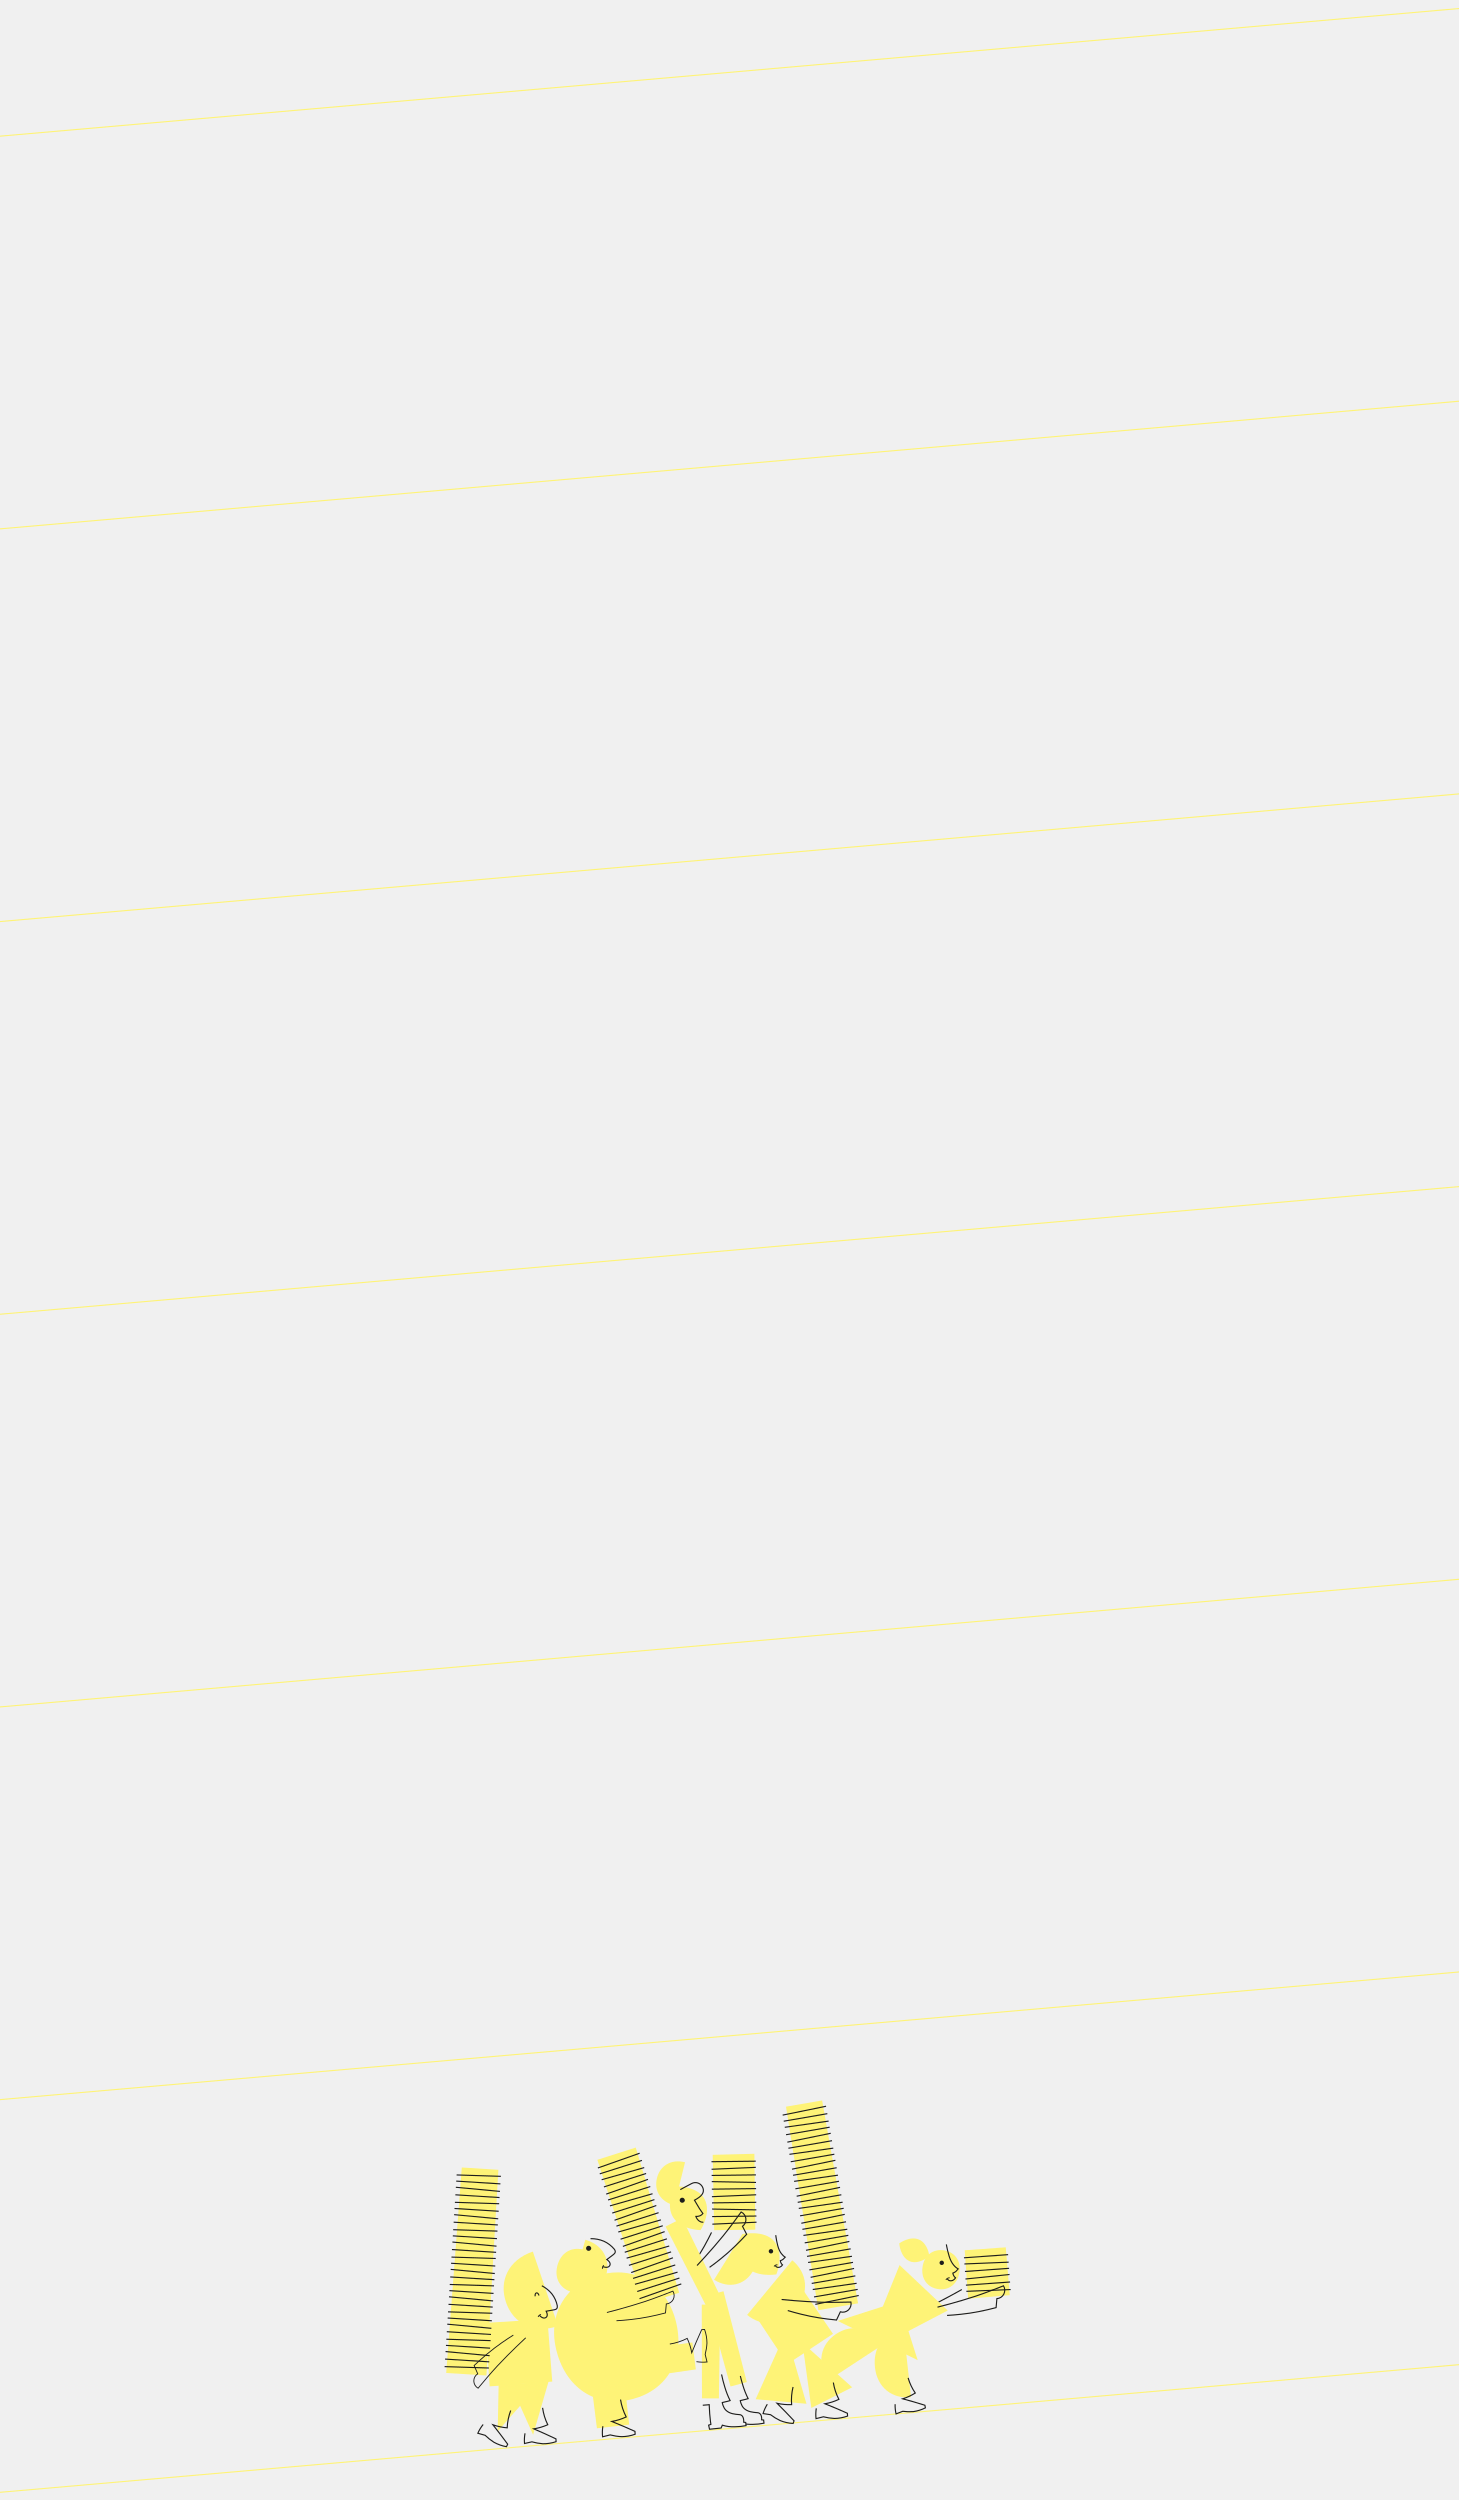
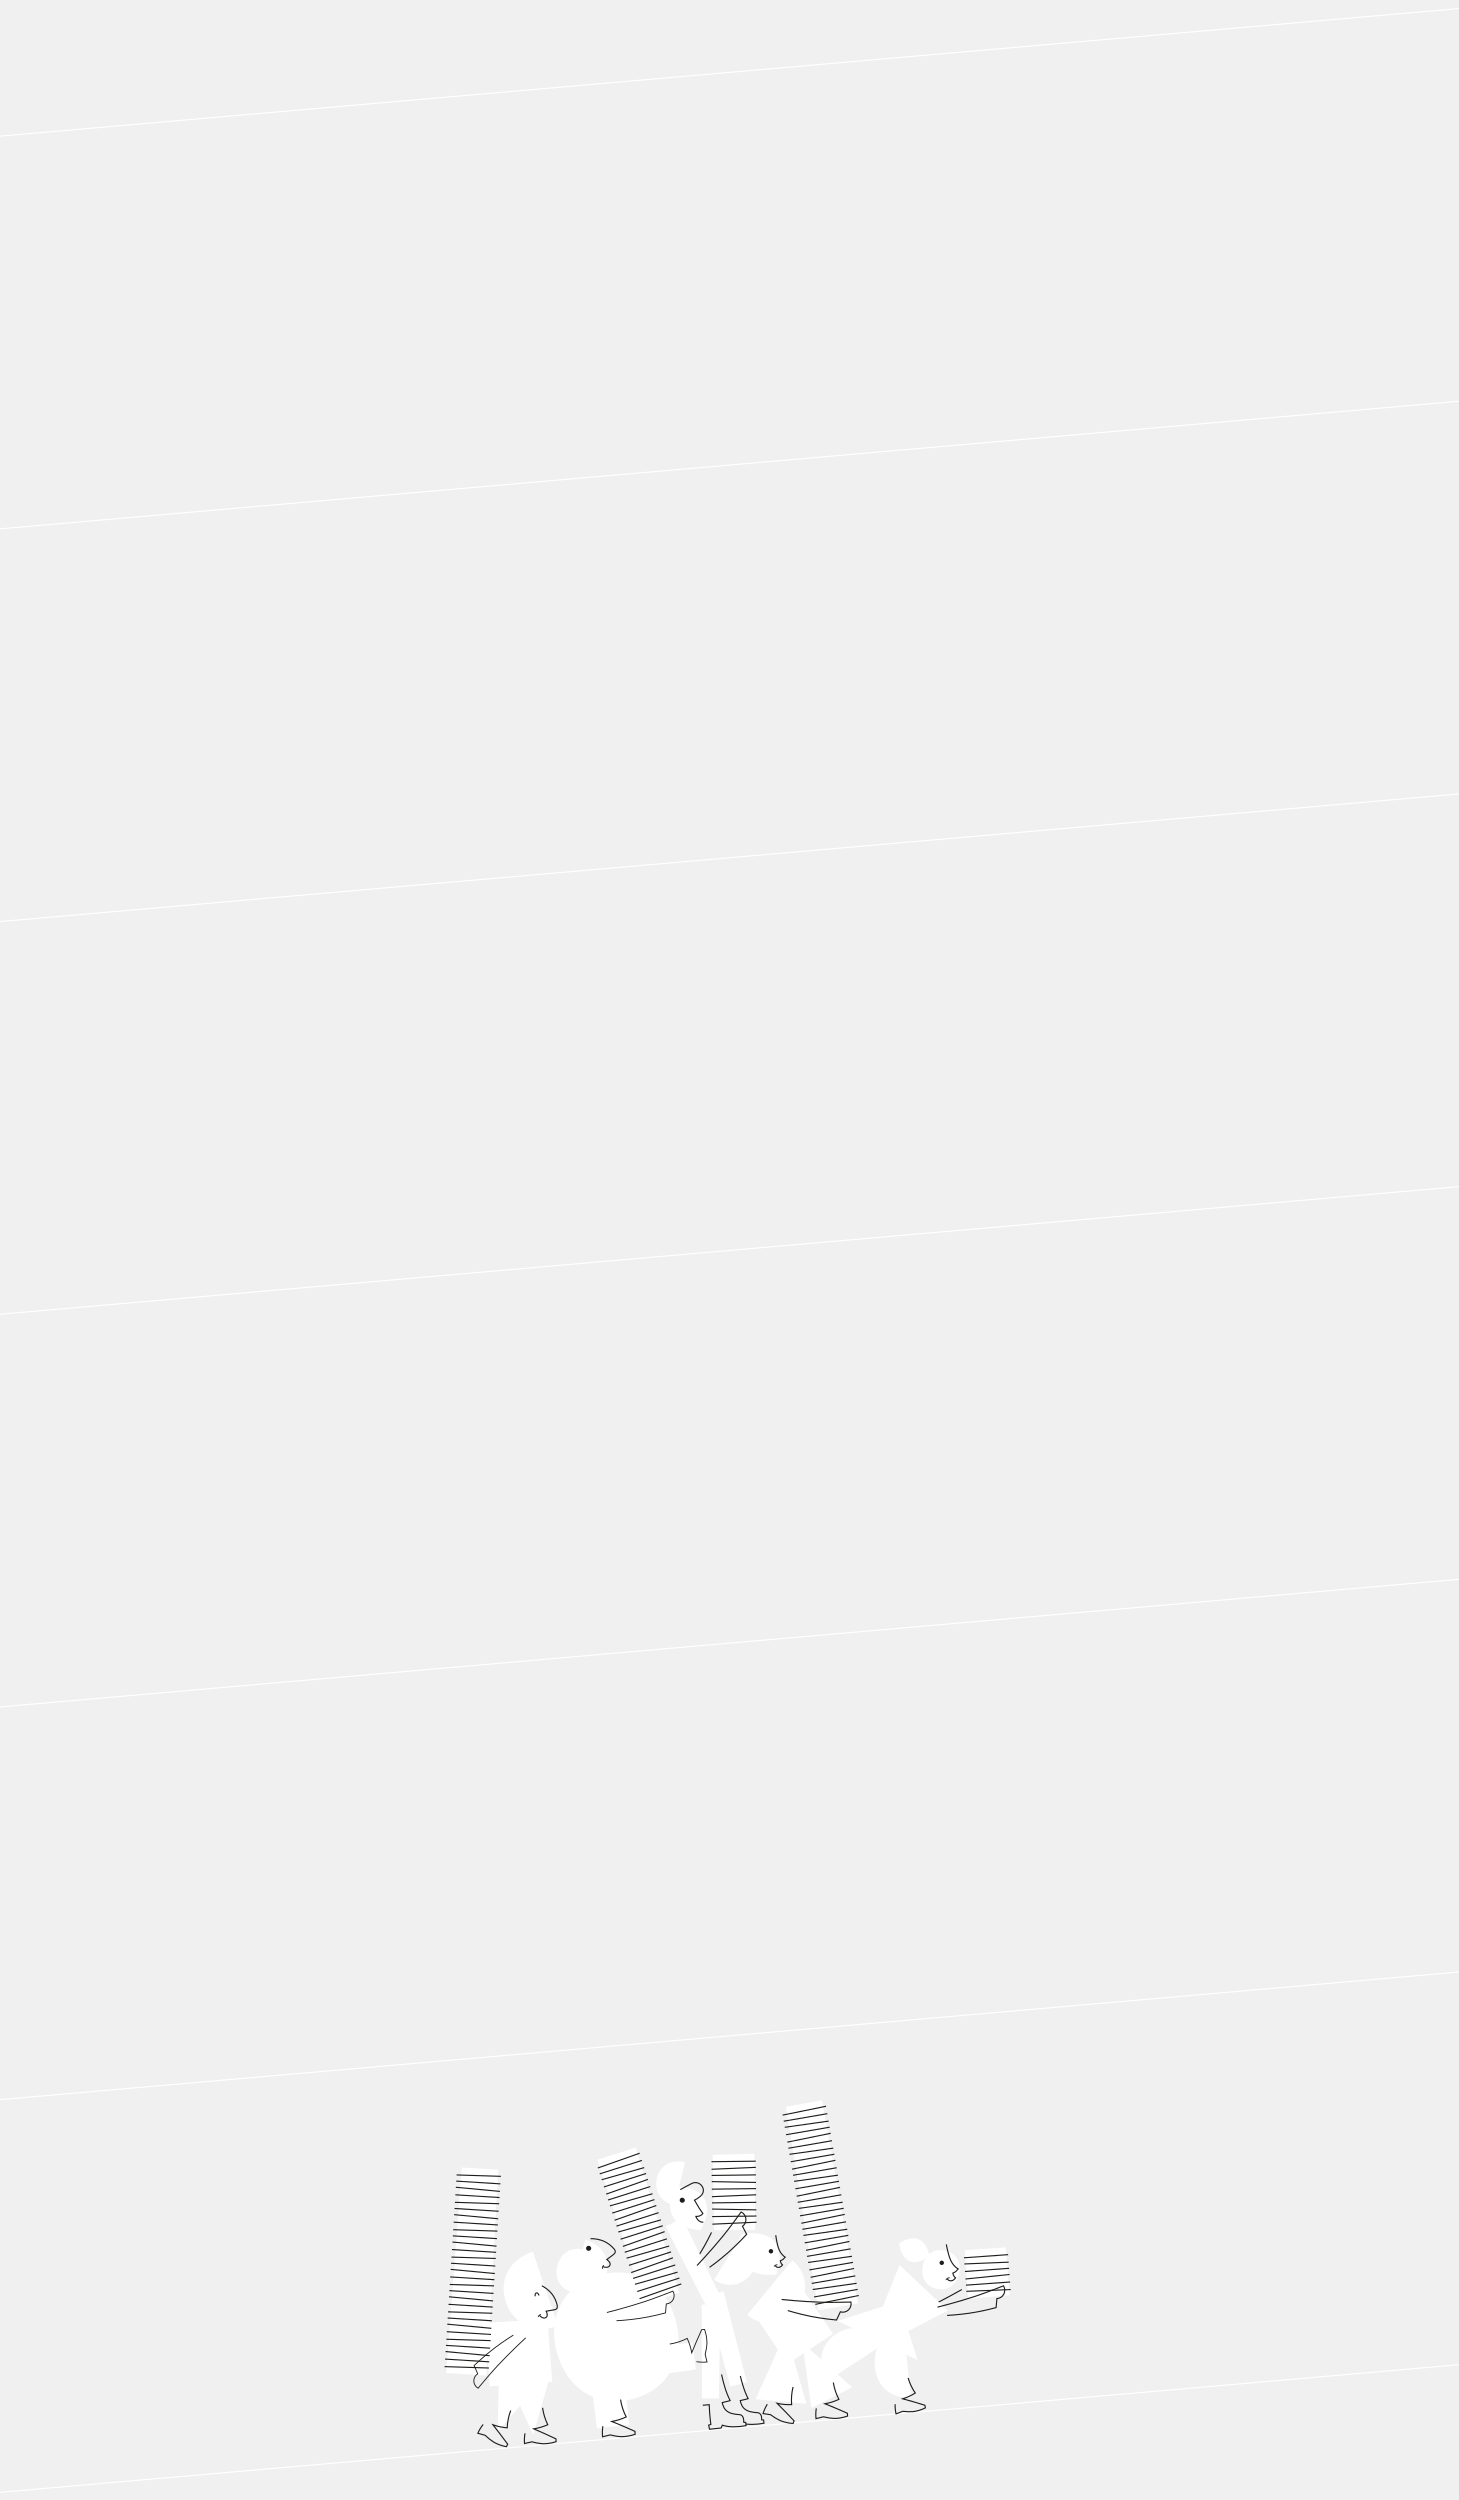
<svg xmlns="http://www.w3.org/2000/svg" viewBox="0 0 1288 2207">
  <g id="Layer_2" data-name="Layer 2">
-     <line x1="-129.05" y1="2211.5" x2="1414.05" y2="2076.5" style="fill:none;stroke:#fef377;stroke-miterlimit:10" />
-     <line x1="-129.05" y1="1864.84" x2="1414.05" y2="1729.83" style="fill:none;stroke:#fef377;stroke-miterlimit:10" />
-     <line x1="-129.05" y1="1518.17" x2="1414.05" y2="1383.16" style="fill:none;stroke:#fef377;stroke-miterlimit:10" />
-     <line x1="-129.05" y1="1171.5" x2="1414.05" y2="1036.5" style="fill:none;stroke:#fef377;stroke-miterlimit:10" />
-     <line x1="-129.05" y1="824.84" x2="1414.05" y2="689.83" style="fill:none;stroke:#fef377;stroke-miterlimit:10" />
-     <line x1="-129.05" y1="478.17" x2="1414.05" y2="343.16" style="fill:none;stroke:#fef377;stroke-miterlimit:10" />
-     <line x1="-129.05" y1="131.5" x2="1414.05" y2="-3.5" style="fill:none;stroke:#fef377;stroke-miterlimit:10" />
+     <line x1="-129.05" y1="2211.5" x2="1414.05" y2="2076.5" style="fill:none;stroke:#fff;stroke-miterlimit:10" />
+     <line x1="-129.05" y1="1864.84" x2="1414.05" y2="1729.83" style="fill:none;stroke:#fff;stroke-miterlimit:10" />
+     <line x1="-129.05" y1="1518.17" x2="1414.05" y2="1383.16" style="fill:none;stroke:#fff;stroke-miterlimit:10" />
+     <line x1="-129.05" y1="1171.5" x2="1414.05" y2="1036.5" style="fill:none;stroke:#fff;stroke-miterlimit:10" />
+     <line x1="-129.05" y1="824.84" x2="1414.05" y2="689.83" style="fill:none;stroke:#fff;stroke-miterlimit:10" />
+     <line x1="-129.05" y1="478.17" x2="1414.05" y2="343.16" style="fill:none;stroke:#fff;stroke-miterlimit:10" />
+     <line x1="-129.05" y1="131.5" x2="1414.05" y2="-3.5" style="fill:none;stroke:#fff;stroke-miterlimit:10" />
  </g>
  <g id="Layer_1" data-name="Layer 1">
-     <path d="M659.56,2043.6l39.85-48.23c13.28,11,15.41,28.32,3.43,42.82-12.41,15-30,16.38-43.28,5.41" style="fill:#fef377" />
-     <polygon points="693.66 2058.8 711.96 2122.07 667.09 2118.02 693.66 2058.8" style="fill:#fef377" />
+     <path d="M659.56,2043.6l39.85-48.23c13.28,11,15.41,28.32,3.43,42.82-12.41,15-30,16.38-43.28,5.41" style="fill:#fff" />
+     <polygon points="693.66 2058.8 711.96 2122.07 667.09 2118.02 693.66 2058.8" style="fill:#fff" />
    <path d="M700.1,2107.23a48.56,48.56,0,0,0-1.26,15.59,51,51,0,0,1-12.83-1.17s3.23,3.18,7.43,7.52c3.19,3.3,7.54,7.93,7.54,7.93l-.81,2.34a35.63,35.63,0,0,1-11.51-2.58,47.79,47.79,0,0,1-8.42-5.16l-6.62-1a35.37,35.37,0,0,1,3.75-8.25" style="fill:none;stroke:#1d1d1b" />
-     <polygon points="735.37 2060.34 695.13 2087.01 668.45 2046.77 707.82 2019.92 735.37 2060.34" style="fill:#fef377" />
-     <polygon points="708.34 2068.1 752.28 2107.51 716.26 2125.73 708.34 2068.1" style="fill:#fef377" />
+     <polygon points="735.37 2060.34 695.13 2087.01 668.45 2046.77 707.82 2019.92 735.37 2060.34" style="fill:#fff" />
+     <polygon points="708.34 2068.1 752.28 2107.51 716.26 2125.73 708.34 2068.1" style="fill:#fff" />
    <path d="M735.66,2103.3a48.46,48.46,0,0,0,4.91,14.85,50.6,50.6,0,0,1-12.27,3.92s4.21,1.67,9.78,4c4.22,1.8,10,4.36,10,4.36l.16,2.48a35.83,35.83,0,0,1-11.6,2.1,47.66,47.66,0,0,1-9.76-1.47l-6.51,1.63a35.87,35.87,0,0,1,.24-9.06" style="fill:none;stroke:#1d1d1b" />
-     <path d="M664.26,2005.66c-7.19,11.62-20.74,15.07-33.89,6.94l25-40.37c13.15,8.14,16.11,21.81,8.92,33.43" style="fill:#fef377" />
-     <path d="M685.34,2007.84s-18.8,3.3-27.83-8c-8.71-11-2.22-27.54-2.22-27.54s19.77-4.29,28.48,6.67c9,11.35,1.57,28.92,1.57,28.92" style="fill:#fef377" />
+     <path d="M664.26,2005.66c-7.19,11.62-20.74,15.07-33.89,6.94l25-40.37c13.15,8.14,16.11,21.81,8.92,33.43" style="fill:#fff" />
+     <path d="M685.34,2007.84s-18.8,3.3-27.83-8c-8.71-11-2.22-27.54-2.22-27.54s19.77-4.29,28.48,6.67c9,11.35,1.57,28.92,1.57,28.92" style="fill:#fff" />
    <path d="M683.31,2000.81a4.05,4.05,0,0,1,1.32-1.13,3.92,3.92,0,0,1,1.7-.33" style="fill:none;stroke:#1d1d1b;stroke-width:0.8px" />
    <path d="M684.84,1973.21s1,8.77,3.2,13.36,5.17,6.09,5.17,6.09a16.91,16.91,0,0,1-2,1.94,8.36,8.36,0,0,1-2.34,1.17,6.19,6.19,0,0,0,.7,2.16,5,5,0,0,0,1.25,1.57,5.35,5.35,0,0,1-2.55,2c-2.93.78-3.81-1.49-3.81-1.49" style="fill:none;stroke:#1d1d1b" />
-     <polygon points="757.49 2033.38 725.77 1854.26 693.87 1859.77 722.44 2039.43 757.49 2033.38" style="fill:#fef377" />
+     <polygon points="757.49 2033.38 725.77 1854.26 693.87 1859.77 722.44 2039.43 757.49 2033.38" style="fill:#fff" />
    <line x1="719.77" y1="2034.29" x2="758.08" y2="2026.46" style="fill:none;stroke:#1d1d1b" />
    <line x1="718.64" y1="2027.73" x2="757.15" y2="2021.08" style="fill:none;stroke:#1d1d1b" />
    <line x1="717.5" y1="2021.17" x2="756.22" y2="2015.71" style="fill:none;stroke:#1d1d1b" />
    <line x1="716.58" y1="2015.8" x2="755.09" y2="2009.15" style="fill:none;stroke:#1d1d1b" />
    <line x1="715.65" y1="2010.42" x2="753.96" y2="2002.59" style="fill:none;stroke:#1d1d1b" />
    <line x1="714.52" y1="2003.86" x2="753.03" y2="1997.22" style="fill:none;stroke:#1d1d1b" />
    <line x1="713.39" y1="1997.3" x2="752.11" y2="1991.85" style="fill:none;stroke:#1d1d1b" />
    <line x1="712.46" y1="1991.93" x2="750.97" y2="1985.28" style="fill:none;stroke:#1d1d1b" />
    <line x1="711.53" y1="1986.56" x2="749.84" y2="1978.72" style="fill:none;stroke:#1d1d1b" />
    <line x1="710.4" y1="1980" x2="748.91" y2="1973.35" style="fill:none;stroke:#1d1d1b" />
    <line x1="709.27" y1="1973.43" x2="747.99" y2="1967.98" style="fill:none;stroke:#1d1d1b" />
    <line x1="708.34" y1="1968.06" x2="746.86" y2="1961.42" style="fill:none;stroke:#1d1d1b" />
    <line x1="707.41" y1="1962.69" x2="745.72" y2="1954.85" style="fill:none;stroke:#1d1d1b" />
    <line x1="706.28" y1="1956.13" x2="744.8" y2="1949.48" style="fill:none;stroke:#1d1d1b" />
    <line x1="705.15" y1="1949.57" x2="743.87" y2="1944.11" style="fill:none;stroke:#1d1d1b" />
    <line x1="704.22" y1="1944.2" x2="742.74" y2="1937.55" style="fill:none;stroke:#1d1d1b" />
    <line x1="703.3" y1="1938.82" x2="741.6" y2="1930.99" style="fill:none;stroke:#1d1d1b" />
    <line x1="702.16" y1="1932.26" x2="740.68" y2="1925.62" style="fill:none;stroke:#1d1d1b" />
    <line x1="701.03" y1="1925.7" x2="739.75" y2="1920.24" style="fill:none;stroke:#1d1d1b" />
    <line x1="700.1" y1="1920.33" x2="738.62" y2="1913.68" style="fill:none;stroke:#1d1d1b" />
    <line x1="699.18" y1="1914.96" x2="737.49" y2="1907.12" style="fill:none;stroke:#1d1d1b" />
    <line x1="698.05" y1="1908.39" x2="736.56" y2="1901.75" style="fill:none;stroke:#1d1d1b" />
    <line x1="696.91" y1="1901.83" x2="735.63" y2="1896.38" style="fill:none;stroke:#1d1d1b" />
    <line x1="695.99" y1="1896.46" x2="734.5" y2="1889.82" style="fill:none;stroke:#1d1d1b" />
    <line x1="695.06" y1="1891.09" x2="733.37" y2="1883.25" style="fill:none;stroke:#1d1d1b" />
    <line x1="693.93" y1="1884.53" x2="732.44" y2="1877.88" style="fill:none;stroke:#1d1d1b" />
    <line x1="692.79" y1="1877.97" x2="731.51" y2="1872.51" style="fill:none;stroke:#1d1d1b" />
    <line x1="691.87" y1="1872.59" x2="730.38" y2="1865.95" style="fill:none;stroke:#1d1d1b" />
    <line x1="690.94" y1="1867.22" x2="729.25" y2="1859.39" style="fill:none;stroke:#1d1d1b" />
    <path d="M695.44,2039.75s8.53,2.7,19.56,5,23.47,3.36,23.47,3.36l3.38-7.2a7.41,7.41,0,0,0,7.13-1.66,7.52,7.52,0,0,0,2.23-7c-6.4.15-17.27.43-26.28.15-16.64-.5-34.91-2.41-34.91-2.41" style="fill:none;stroke:#1d1d1b" />
    <path d="M825.84,2033.73l11.65-6.15c6.89-3.64,11.57-6.4,11.57-6.4" style="fill:none;stroke:#1d1d1b" />
-     <path d="M797.66,2056.42l6.6,59.79c-16.46,1.82-29.86-8.32-31.85-26.3-2.06-18.63,8.78-31.67,25.25-33.49" style="fill:#fef377" />
-     <path d="M738.25,2060.33c13.86-9.08,30.52-5.92,40.78,9.76l-48.13,31.52c-10.27-15.68-6.51-32.21,7.35-41.28" style="fill:#fef377" />
-     <path d="M828,2020.78c-9.36-1.47-15.21-9.24-13.54-19.88,1.62-10.28,9.55-15.75,18.92-14.28s15.23,9.12,13.62,19.39c-1.68,10.65-9.63,16.25-19,14.77" style="fill:#fef377" />
-     <polygon points="762.25 2078.59 794.13 1999.62 836.64 2039.72 762.25 2078.59" style="fill:#fef377" />
+     <path d="M797.66,2056.42l6.6,59.79c-16.46,1.82-29.86-8.32-31.85-26.3-2.06-18.63,8.78-31.67,25.25-33.49" style="fill:#fff" />
+     <path d="M738.25,2060.33c13.86-9.08,30.52-5.92,40.78,9.76l-48.13,31.52c-10.27-15.68-6.51-32.21,7.35-41.28" style="fill:#fff" />
+     <path d="M828,2020.78c-9.36-1.47-15.21-9.24-13.54-19.88,1.62-10.28,9.55-15.75,18.92-14.28s15.23,9.12,13.62,19.39c-1.68,10.65-9.63,16.25-19,14.77" style="fill:#fff" />
+     <polygon points="762.25 2078.59 794.13 1999.62 836.64 2039.72 762.25 2078.59" style="fill:#fff" />
    <path d="M801.68,2099.18a46.26,46.26,0,0,0,6.32,13.4,47.94,47.94,0,0,1-11.07,5.09s4.15,1.09,9.65,2.68c4.17,1.2,9.92,3,9.92,3l.44,2.31a33.63,33.63,0,0,1-10.66,3.31,45.19,45.19,0,0,1-9.33-.27l-5.92,2.28a33.41,33.41,0,0,1-.82-8.54" style="fill:none;stroke:#1d1d1b" />
    <path d="M835,2012.65a4.6,4.6,0,0,1,1.47-1.38,4.51,4.51,0,0,1,1.94-.47" style="fill:none;stroke:#1d1d1b;stroke-width:0.8px" />
    <path d="M835.44,1981.35s1.59,9.88,4.3,15,6.18,6.67,6.18,6.67a18.79,18.79,0,0,1-2.16,2.29,9.82,9.82,0,0,1-2.61,1.43,7.08,7.08,0,0,0,.89,2.42,5.61,5.61,0,0,0,1.51,1.72,6.13,6.13,0,0,1-2.81,2.39c-3.31,1-4.42-1.52-4.42-1.52" style="fill:none;stroke:#1d1d1b" />
    <path d="M831.92,1999.47a1.94,1.94,0,1,1,1.37-2.17,1.82,1.82,0,0,1-1.37,2.17" style="fill:#1d1d1b" />
-     <path d="M793.85,1980.47s9.52-7.06,17.69-3.26c7.89,3.66,8.89,14.68,8.89,14.68s-9.79,7.88-17.67,4.21c-8.17-3.8-8.91-15.63-8.91-15.63" style="fill:#fef377" />
-     <polygon points="793.62 2031.6 810.12 2083.56 739.5 2048.93 793.62 2031.6" style="fill:#fef377" />
-     <polygon points="854.7 2029.29 891.39 2026.17 887.88 1983.94 851.64 1986.53 854.7 2029.29" style="fill:#fef377" />
+     <path d="M793.85,1980.47s9.52-7.06,17.69-3.26c7.89,3.66,8.89,14.68,8.89,14.68s-9.79,7.88-17.67,4.21c-8.17-3.8-8.91-15.63-8.91-15.63" style="fill:#fff" />
+     <polygon points="793.62 2031.6 810.12 2083.56 739.5 2048.93 793.62 2031.6" style="fill:#fff" />
+     <polygon points="854.7 2029.29 891.39 2026.17 887.88 1983.94 851.64 1986.53 854.7 2029.29" style="fill:#fff" />
    <line x1="853.1" y1="2022.78" x2="892.17" y2="2021.2" style="fill:none;stroke:#1d1d1b" />
    <line x1="852.71" y1="2017.34" x2="891.69" y2="2014.55" style="fill:none;stroke:#1d1d1b" />
    <line x1="852.32" y1="2011.9" x2="891.22" y2="2007.91" style="fill:none;stroke:#1d1d1b" />
    <line x1="851.85" y1="2005.26" x2="890.83" y2="2002.47" style="fill:none;stroke:#1d1d1b" />
    <line x1="851.37" y1="1998.62" x2="890.44" y2="1997.04" style="fill:none;stroke:#1d1d1b" />
    <line x1="850.98" y1="1993.18" x2="889.97" y2="1990.4" style="fill:none;stroke:#1d1d1b" />
    <path d="M836.07,2044.05s8.95-.39,20.08-2,23.2-4.88,23.2-4.88l.71-7.93a7.4,7.4,0,0,0,6.12-4,7.54,7.54,0,0,0-.28-7.32c-6,2.34-16.08,6.32-24.64,9.15-15.81,5.23-33.63,9.69-33.63,9.69" style="fill:none;stroke:#1d1d1b" />
    <path d="M628.12,1970.78c-1.48,3-4,8-6.31,12.09-4.27,7.51-9.57,15.43-9.57,15.43" style="fill:none;stroke:#1d1d1b" />
-     <polygon points="619.7 2117.27 619.51 2034.47 635.91 2034.51 634.63 2117.3 619.7 2117.27" style="fill:#fef377" />
-     <polygon points="644.89 2106.81 622.85 2027 638.68 2022.71 659.3 2102.9 644.89 2106.81" style="fill:#fef377" />
-     <polygon points="638.54 2032.57 602.21 1958.16 587.56 1965.56 625.22 2039.3 638.54 2032.57" style="fill:#fef377" />
-     <path d="M618.46,1968.75s-18.26-.11-24.81-12.34c-6.32-11.81,2.63-26.31,2.63-26.31s19.34-.65,25.66,11.16c6.55,12.24-3.48,27.49-3.48,27.49" style="fill:#fef377" />
-     <path d="M579.94,1922.84c2.69-10.92,12.44-17.06,24.8-14l-9.35,38c-12.36-3-18.14-13-15.45-23.94" style="fill:#fef377" />
+     <polygon points="619.7 2117.27 619.51 2034.47 635.91 2034.51 634.63 2117.3 619.7 2117.27" style="fill:#fff" />
+     <polygon points="644.89 2106.81 622.85 2027 638.68 2022.71 659.3 2102.9 644.89 2106.81" style="fill:#fff" />
+     <polygon points="638.54 2032.57 602.21 1958.16 587.56 1965.56 625.22 2039.3 638.54 2032.57" style="fill:#fff" />
+     <path d="M618.46,1968.75s-18.26-.11-24.81-12.34c-6.32-11.81,2.63-26.31,2.63-26.31s19.34-.65,25.66,11.16c6.55,12.24-3.48,27.49-3.48,27.49" style="fill:#fff" />
+     <path d="M579.94,1922.84c2.69-10.92,12.44-17.06,24.8-14l-9.35,38c-12.36-3-18.14-13-15.45-23.94" style="fill:#fff" />
    <path d="M600.58,1933s6.56-3.64,10-5.37a7,7,0,0,1,9.5,2.88c1.83,3.42.76,6.65-3,9.35a32,32,0,0,1-4,2.49s2.59,4.49,4.47,7.5c1,1.6,3,4.23,3,4.23a6,6,0,0,1-2.59,2,8.61,8.61,0,0,1-3.65.63,8.62,8.62,0,0,0,2.92,4c2.14,1.51,3.69.94,3.69.94" style="fill:none;stroke:#1d1d1b" />
    <path d="M603.8,1944a2.24,2.24,0,1,1,.44-2.69,1.95,1.95,0,0,1-.44,2.69" style="fill:#1d1d1b" />
    <path d="M637,2096.16a113.19,113.19,0,0,0,2.86,11.17,72.86,72.86,0,0,0,4.68,11.91s-3.22,1-6.93,1.74c0,0,.67,4.4,3.31,6.86,3.3,3.09,7.78,3.49,12,3.81s3.63,6.68,3.63,6.68l1.78.21.29,2.81a52.81,52.81,0,0,1-9.79,1,31.81,31.81,0,0,1-11.16-1.4l-1.07,2.51-10.23,1.06-.79-3.58,2-.71s-.7-3.94-1.06-9.29-.44-8.09-.44-8.09-2.61.32-5.68.49" style="fill:none;stroke:#1d1d1b" />
    <path d="M653.57,2097.52c.47,2,1.2,4.9,2.19,8.1a74,74,0,0,0,4.68,11.91s-3.22.95-6.92,1.74c0,0,.66,4.4,3.3,6.87,3.31,3.08,7.79,3.48,12,3.8s3.54,6.26,3.54,6.26l1.78.21.29,2.81a52.81,52.81,0,0,1-9.79,1,44.46,44.46,0,0,1-6.22-.25" style="fill:none;stroke:#1d1d1b" />
-     <polygon points="665.97 1901.35 629.16 1902.29 630.47 1968.81 666.79 1968.36 665.97 1901.35" style="fill:#fef377" />
+     <polygon points="665.97 1901.35 629.16 1902.29 630.47 1968.81 666.79 1968.36 665.97 1901.35" style="fill:#fff" />
    <line x1="628.7" y1="1956.8" x2="667.78" y2="1956.32" style="fill:none;stroke:#1d1d1b" />
    <line x1="628.62" y1="1950.15" x2="667.71" y2="1950.87" style="fill:none;stroke:#1d1d1b" />
    <line x1="628.55" y1="1944.7" x2="667.63" y2="1944.21" style="fill:none;stroke:#1d1d1b" />
    <line x1="628.48" y1="1939.24" x2="667.55" y2="1937.55" style="fill:none;stroke:#1d1d1b" />
    <line x1="628.4" y1="1932.59" x2="667.48" y2="1932.1" style="fill:none;stroke:#1d1d1b" />
    <line x1="628.32" y1="1925.93" x2="667.41" y2="1926.65" style="fill:none;stroke:#1d1d1b" />
    <line x1="628.25" y1="1920.48" x2="667.33" y2="1919.99" style="fill:none;stroke:#1d1d1b" />
    <line x1="628.18" y1="1915.03" x2="667.25" y2="1913.34" style="fill:none;stroke:#1d1d1b" />
    <line x1="628.1" y1="1908.37" x2="667.18" y2="1907.89" style="fill:none;stroke:#1d1d1b" />
    <line x1="628.87" y1="1963.5" x2="667.85" y2="1961.77" style="fill:none;stroke:#1d1d1b" />
    <path d="M626.41,2001.6s7.33-5.14,15.81-12.53,16.92-16.61,16.92-16.61l-3.66-7.06a7.42,7.42,0,0,0,3-6.67,7.52,7.52,0,0,0-4.18-6c-3.76,5.18-10.14,14-15.84,21C628,1986.61,615.35,2000,615.35,2000" style="fill:none;stroke:#1d1d1b" />
-     <path d="M514.63,1985.94l-9.27,37.59c-10.35-2.55-16.2-11.65-13.41-23,2.88-11.72,12.32-17.2,22.68-14.64" style="fill:#fef377" />
-     <polygon points="552.24 2112.02 555.44 2140.49 526.96 2143.69 523.44 2115.63 552.24 2112.02" style="fill:#fef377" />
-     <polygon points="587.42 2071.04 611.2 2067.94 614.29 2091.72 590.87 2095.08 587.42 2071.04" style="fill:#fef377" />
-     <path d="M559,2117.76c-30.16,8.17-58.18-7.23-67.43-41.36-8.92-32.93,7.6-60,37.76-68.15s58.07,6.84,67,39.78c9.25,34.12-7.17,61.56-37.32,69.73" style="fill:#fef377" />
-     <path d="M535.05,2008.51c-4,13.73-16.74,21-32.28,16.43l14-47.68c15.54,4.55,22.33,17.53,18.3,31.25" style="fill:#fef377" />
+     <path d="M514.63,1985.94l-9.27,37.59c-10.35-2.55-16.2-11.65-13.41-23,2.88-11.72,12.32-17.2,22.68-14.64" style="fill:#fff" />
+     <polygon points="552.24 2112.02 555.44 2140.49 526.96 2143.69 523.44 2115.63 552.24 2112.02" style="fill:#fff" />
+     <polygon points="587.42 2071.04 611.2 2067.94 614.29 2091.72 590.87 2095.08 587.42 2071.04" style="fill:#fff" />
+     <path d="M559,2117.76c-30.16,8.17-58.18-7.23-67.43-41.36-8.92-32.93,7.6-60,37.76-68.15s58.07,6.84,67,39.78c9.25,34.12-7.17,61.56-37.32,69.73" style="fill:#fff" />
+     <path d="M535.05,2008.51c-4,13.73-16.74,21-32.28,16.43l14-47.68c15.54,4.55,22.33,17.53,18.3,31.25" style="fill:#fff" />
    <path d="M547.81,2118.34a50.23,50.23,0,0,0,5,15.34,52.53,52.53,0,0,1-12.66,4s4.34,1.73,10.07,4.19c4.34,1.87,10.32,4.54,10.32,4.54l.16,2.55a36.43,36.43,0,0,1-12,2.13,49,49,0,0,1-10.06-1.55l-6.7,1.66a36.73,36.73,0,0,1,.27-9.34" style="fill:none;stroke:#1d1d1b" />
    <path d="M521.31,1976.29a28.91,28.91,0,0,1,11.78,2.26,26,26,0,0,1,9.18,7c1.49,2,1,3.42-.64,4.69l-5.91,4.48s4.06,2.54,2.62,5.27c-1.53,2.89-6.13,1-6.13,1" style="fill:none;stroke:#1d1d1b" />
    <path d="M531.81,2002.94a3.5,3.5,0,0,1,1.24-3.17" style="fill:none;stroke:#1d1d1b;stroke-width:0.8px" />
-     <polygon points="527.35 1906.65 568.73 2033.86 599.57 2024.03 561.23 1895.85 527.35 1906.65" style="fill:#fef377" />
+     <polygon points="527.35 1906.65 568.73 2033.86 599.57 2024.03 561.23 1895.85 527.35 1906.65" style="fill:#fff" />
    <line x1="564.68" y1="1900.86" x2="527.8" y2="1913.88" style="fill:none;stroke:#1d1d1b" />
    <line x1="566.7" y1="1907.21" x2="529.46" y2="1919.07" style="fill:none;stroke:#1d1d1b" />
    <line x1="568.72" y1="1913.55" x2="531.12" y2="1924.27" style="fill:none;stroke:#1d1d1b" />
    <line x1="570.37" y1="1918.74" x2="533.14" y2="1930.61" style="fill:none;stroke:#1d1d1b" />
    <line x1="572.03" y1="1923.94" x2="535.16" y2="1936.96" style="fill:none;stroke:#1d1d1b" />
    <line x1="574.05" y1="1930.28" x2="536.81" y2="1942.15" style="fill:none;stroke:#1d1d1b" />
    <line x1="576.07" y1="1936.63" x2="538.47" y2="1947.34" style="fill:none;stroke:#1d1d1b" />
    <line x1="577.73" y1="1941.82" x2="540.49" y2="1953.69" style="fill:none;stroke:#1d1d1b" />
    <line x1="579.38" y1="1947.01" x2="542.51" y2="1960.03" style="fill:none;stroke:#1d1d1b" />
    <line x1="581.41" y1="1953.36" x2="544.17" y2="1965.23" style="fill:none;stroke:#1d1d1b" />
    <line x1="583.43" y1="1959.7" x2="545.82" y2="1970.42" style="fill:none;stroke:#1d1d1b" />
    <line x1="585.08" y1="1964.9" x2="547.85" y2="1976.76" style="fill:none;stroke:#1d1d1b" />
    <line x1="586.74" y1="1970.09" x2="549.87" y2="1983.11" style="fill:none;stroke:#1d1d1b" />
    <line x1="588.76" y1="1976.44" x2="551.52" y2="1988.3" style="fill:none;stroke:#1d1d1b" />
    <line x1="590.78" y1="1982.78" x2="553.18" y2="1993.5" style="fill:none;stroke:#1d1d1b" />
    <line x1="592.44" y1="1987.97" x2="555.2" y2="1999.84" style="fill:none;stroke:#1d1d1b" />
    <line x1="594.09" y1="1993.17" x2="557.22" y2="2006.19" style="fill:none;stroke:#1d1d1b" />
    <line x1="596.11" y1="1999.51" x2="558.88" y2="2011.38" style="fill:none;stroke:#1d1d1b" />
    <line x1="598.14" y1="2005.86" x2="560.53" y2="2016.57" style="fill:none;stroke:#1d1d1b" />
    <line x1="599.79" y1="2011.05" x2="562.55" y2="2022.92" style="fill:none;stroke:#1d1d1b" />
    <line x1="601.45" y1="2016.24" x2="564.58" y2="2029.26" style="fill:none;stroke:#1d1d1b" />
    <path d="M544.23,2048.74s8.94-.38,20.07-2,23.2-4.89,23.2-4.89l.71-7.92a7.44,7.44,0,0,0,6.13-4,7.53,7.53,0,0,0-.29-7.31c-6,2.33-16.08,6.32-24.64,9.15-15.81,5.22-33.63,9.69-33.63,9.69" style="fill:none;stroke:#1d1d1b;stroke-width:0.8px" />
    <path d="M591.32,2069.32a50.17,50.17,0,0,0,15.35-5,52.4,52.4,0,0,1,4,12.67s1.75-4.33,4.22-10.06c1.88-4.34,4.56-10.31,4.56-10.31l2.55-.16a36.58,36.58,0,0,1,2.11,12,48.88,48.88,0,0,1-1.58,10l1.65,6.71a36.72,36.72,0,0,1-9.34-.29" style="fill:none;stroke:#1d1d1b;stroke-width:0.8px" />
-     <path d="M446.64,2032.35c6.4,18.93,24.57,28.32,46,21.07l-22.25-65.73c-21.42,7.25-30.14,25.74-23.73,44.66" style="fill:#fef377" />
-     <polygon points="432.25 2106.71 487.52 2102.46 483.27 2047.18 428.67 2050.67 432.25 2106.71" style="fill:#fef377" />
-     <polygon points="470.63 2149.44 484.43 2101.86 450.68 2104.89 470.63 2149.44" style="fill:#fef377" />
-     <polygon points="439.36 2146.31 472.14 2109.17 440.34 2097.5 439.36 2146.31" style="fill:#fef377" />
+     <path d="M446.64,2032.35c6.4,18.93,24.57,28.32,46,21.07l-22.25-65.73c-21.42,7.25-30.14,25.74-23.73,44.66" style="fill:#fff" />
+     <polygon points="432.25 2106.71 487.52 2102.46 483.27 2047.18 428.67 2050.67 432.25 2106.71" style="fill:#fff" />
+     <polygon points="470.63 2149.44 484.43 2101.86 450.68 2104.89 470.63 2149.44" style="fill:#fff" />
+     <polygon points="439.36 2146.31 472.14 2109.17 440.34 2097.5 439.36 2146.31" style="fill:#fff" />
    <path d="M478.33,2017.86a28,28,0,0,1,9,7.34,25.25,25.25,0,0,1,4.62,10.19c.37,2.37-.69,3.4-2.71,3.71l-7.08,1.24s2.27,3.9-.21,5.57c-2.64,1.77-5.72-1.92-5.72-1.92" style="fill:none;stroke:#1d1d1b" />
    <path d="M475.05,2045.41a3.41,3.41,0,0,1,2.55-2.17" style="fill:none;stroke:#1d1d1b;stroke-width:0.8px" />
    <path d="M475.78,2026.49c-.29-1.47-1.28-2.52-2.2-2.33s-1.42,1.53-1.12,3" style="fill:none;stroke:#1d1d1b" />
    <path d="M450.86,2128a48.48,48.48,0,0,0-3.11,15.3,51,51,0,0,1-12.58-2.68s2.82,3.54,6.48,8.35c2.77,3.65,6.53,8.75,6.53,8.75l-1.09,2.23A35.6,35.6,0,0,1,436,2156a47.83,47.83,0,0,1-7.73-6.12l-6.45-1.81a35.48,35.48,0,0,1,4.7-7.73" style="fill:none;stroke:#1d1d1b" />
    <path d="M479,2125.62a48.58,48.58,0,0,0,4.56,14.94,50.79,50.79,0,0,1-12.34,3.64s4.16,1.76,9.67,4.25c4.17,1.89,9.91,4.59,9.91,4.59l.11,2.47a35.42,35.42,0,0,1-11.64,1.84,48.06,48.06,0,0,1-9.71-1.7l-6.53,1.48a35.41,35.41,0,0,1,.45-9" style="fill:none;stroke:#1d1d1b" />
-     <polygon points="429.41 2097.09 439.97 1915.48 407.67 1913.46 393.91 2094.87 429.41 2097.09" style="fill:#fef377" />
+     <polygon points="429.41 2097.09 439.97 1915.48 407.67 1913.46 393.91 2094.87 429.41 2097.09" style="fill:#fff" />
    <line x1="392.5" y1="2089.25" x2="431.58" y2="2090.48" style="fill:none;stroke:#1d1d1b" />
    <line x1="392.92" y1="2082.6" x2="431.93" y2="2085.04" style="fill:none;stroke:#1d1d1b" />
    <line x1="393.33" y1="2075.96" x2="432.27" y2="2079.6" style="fill:none;stroke:#1d1d1b" />
    <line x1="393.68" y1="2070.51" x2="432.68" y2="2072.96" style="fill:none;stroke:#1d1d1b" />
    <line x1="394.02" y1="2065.07" x2="433.1" y2="2066.31" style="fill:none;stroke:#1d1d1b" />
    <line x1="394.43" y1="2058.43" x2="433.44" y2="2060.87" style="fill:none;stroke:#1d1d1b" />
    <line x1="394.85" y1="2051.78" x2="433.78" y2="2055.43" style="fill:none;stroke:#1d1d1b" />
    <line x1="395.19" y1="2046.34" x2="434.19" y2="2048.78" style="fill:none;stroke:#1d1d1b" />
    <line x1="395.53" y1="2040.9" x2="434.61" y2="2042.14" style="fill:none;stroke:#1d1d1b" />
    <line x1="395.94" y1="2034.26" x2="434.95" y2="2036.7" style="fill:none;stroke:#1d1d1b" />
    <line x1="396.36" y1="2027.61" x2="435.29" y2="2031.26" style="fill:none;stroke:#1d1d1b" />
    <line x1="396.7" y1="2022.17" x2="435.71" y2="2024.61" style="fill:none;stroke:#1d1d1b" />
    <line x1="397.04" y1="2016.73" x2="436.12" y2="2017.97" style="fill:none;stroke:#1d1d1b" />
    <line x1="397.46" y1="2010.08" x2="436.46" y2="2012.52" style="fill:none;stroke:#1d1d1b" />
    <line x1="397.87" y1="2003.44" x2="436.8" y2="2007.08" style="fill:none;stroke:#1d1d1b" />
    <line x1="398.21" y1="1998" x2="437.22" y2="2000.44" style="fill:none;stroke:#1d1d1b" />
    <line x1="398.55" y1="1992.56" x2="437.64" y2="1993.79" style="fill:none;stroke:#1d1d1b" />
    <line x1="398.97" y1="1985.91" x2="437.98" y2="1988.35" style="fill:none;stroke:#1d1d1b" />
    <line x1="399.39" y1="1979.27" x2="438.32" y2="1982.91" style="fill:none;stroke:#1d1d1b" />
    <line x1="399.73" y1="1973.82" x2="438.73" y2="1976.27" style="fill:none;stroke:#1d1d1b" />
    <line x1="400.07" y1="1968.38" x2="439.15" y2="1969.62" style="fill:none;stroke:#1d1d1b" />
    <line x1="400.48" y1="1961.74" x2="439.49" y2="1964.18" style="fill:none;stroke:#1d1d1b" />
    <line x1="400.9" y1="1955.09" x2="439.83" y2="1958.74" style="fill:none;stroke:#1d1d1b" />
    <line x1="401.24" y1="1949.65" x2="440.24" y2="1952.09" style="fill:none;stroke:#1d1d1b" />
    <line x1="401.58" y1="1944.21" x2="440.66" y2="1945.45" style="fill:none;stroke:#1d1d1b" />
    <line x1="401.99" y1="1937.57" x2="441" y2="1940.01" style="fill:none;stroke:#1d1d1b" />
    <line x1="402.41" y1="1930.92" x2="441.34" y2="1934.57" style="fill:none;stroke:#1d1d1b" />
    <line x1="402.75" y1="1925.48" x2="441.76" y2="1927.92" style="fill:none;stroke:#1d1d1b" />
    <line x1="403.09" y1="1920.04" x2="442.17" y2="1921.27" style="fill:none;stroke:#1d1d1b" />
    <path d="M453.17,2061.44s-7.66,4.63-16.62,11.43-18,15.43-18,15.43l3.18,7.29a7.4,7.4,0,0,0-3.45,6.45,7.5,7.5,0,0,0,3.77,6.28c4.1-4.91,11.07-13.26,17.22-19.86,11.35-12.17,24.84-24.64,24.84-24.64" style="fill:none;stroke:#1d1d1b;stroke-width:0.8px" />
    <path d="M681.14,1989.29a1.95,1.95,0,1,1,1.37-2.17,1.82,1.82,0,0,1-1.37,2.17" style="fill:#1d1d1b" />
    <path d="M521.36,1986.24a2.24,2.24,0,1,1,.1-2.71,1.95,1.95,0,0,1-.1,2.71" style="fill:#1d1d1b" />
  </g>
</svg>
